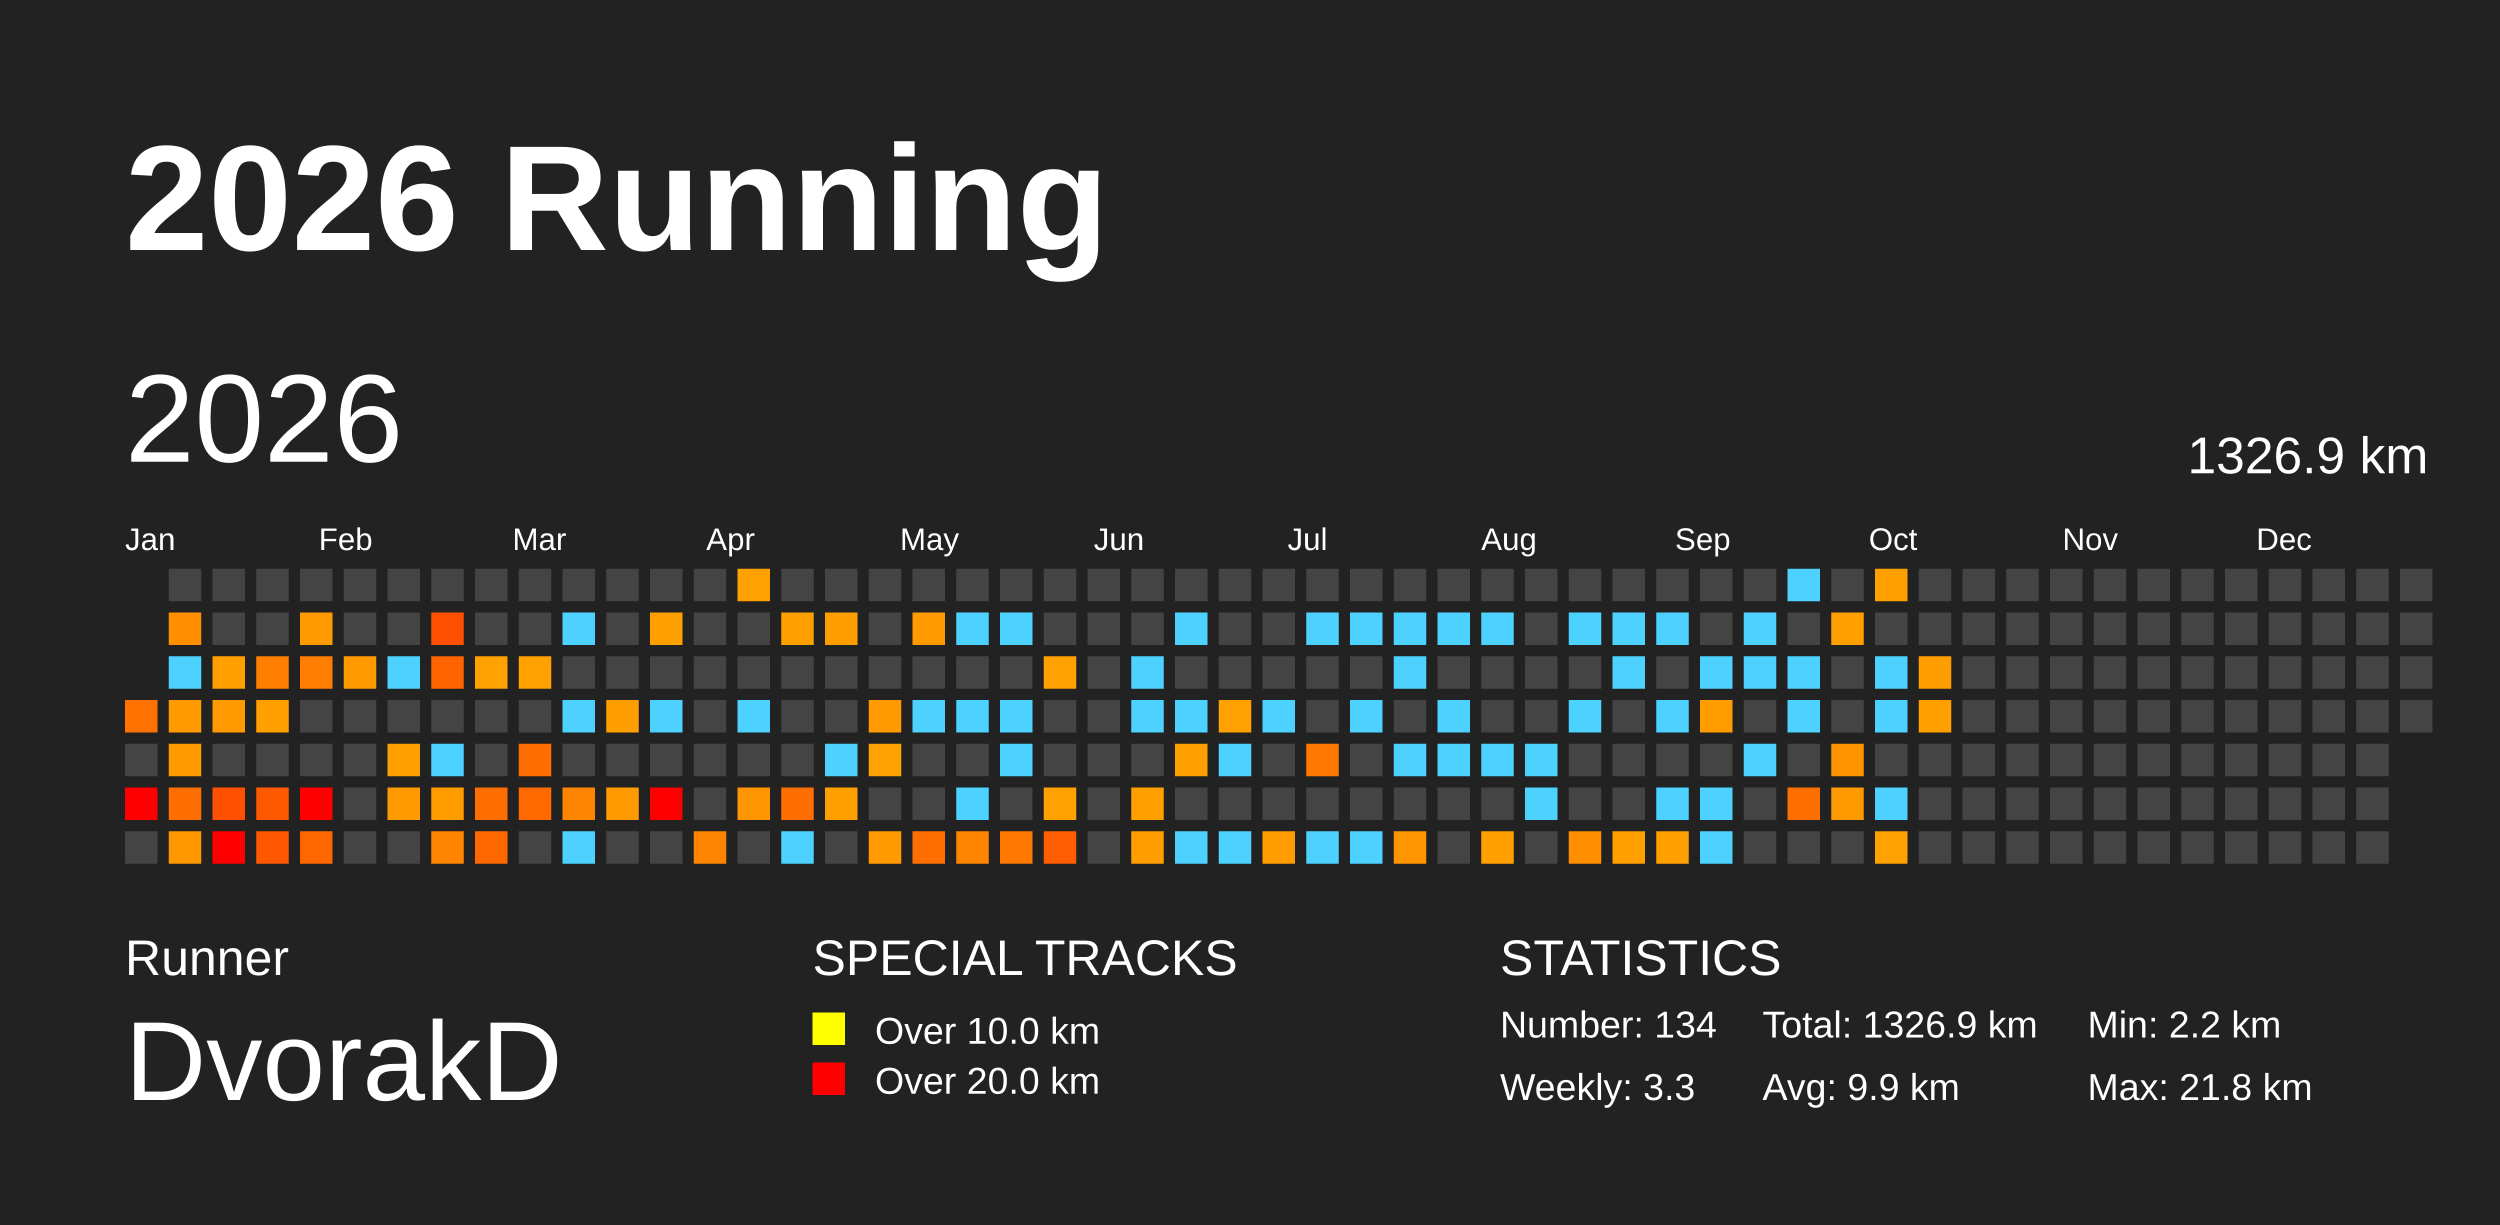
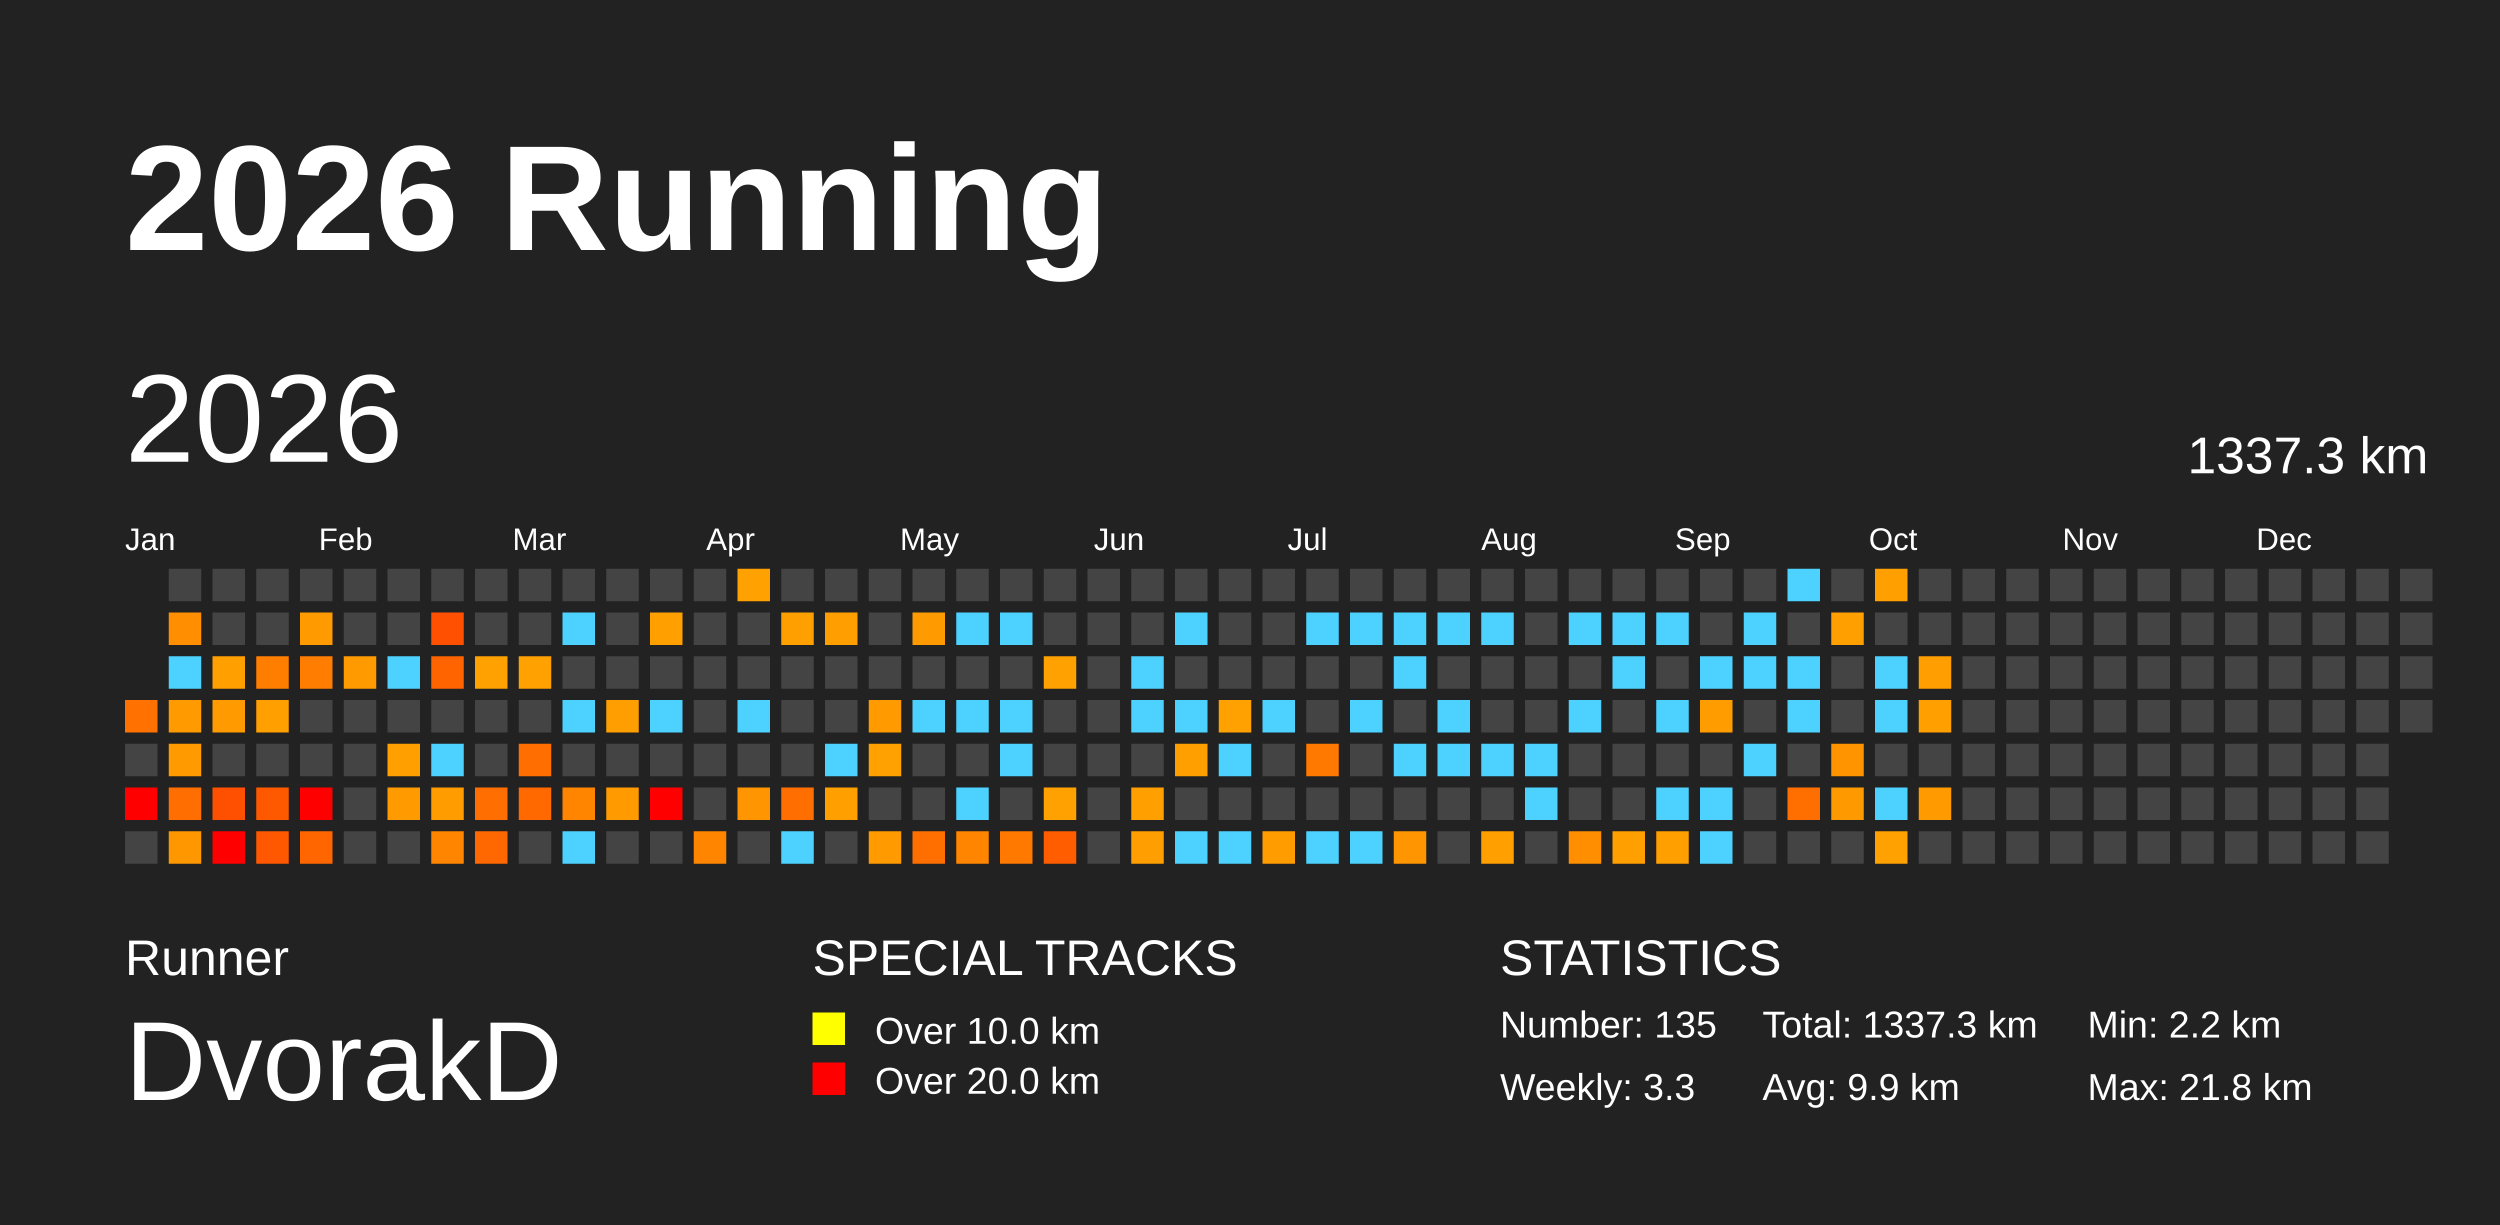
<svg xmlns="http://www.w3.org/2000/svg" baseProfile="full" height="98mm" version="1.1" viewBox="0,0,200,98" width="200mm">
  <defs />
  <rect fill="#222222" height="98" width="200" x="0" y="0" />
  <text fill="#FFFFFF" style="font-size:12px; font-family:Arial; font-weight:bold;" x="10" y="20">2026 Running</text>
  <text fill="#FFFFFF" style="font-size:4px; font-family:Arial" x="10" y="78">Runner</text>
  <text fill="#FFFFFF" style="font-size:9px; font-family:Arial" x="10" y="88">DvorakD</text>
  <text fill="#FFFFFF" style="font-size:4px; font-family:Arial" x="65" y="78">SPECIAL TRACKS</text>
  <rect fill="yellow" height="2.6" width="2.6" x="65" y="81" />
  <text fill="#FFFFFF" style="font-size:3px; font-family:Arial" x="70" y="83.5">Over 10.0 km</text>
  <rect fill="red" height="2.6" width="2.6" x="65" y="85" />
  <text fill="#FFFFFF" style="font-size:3px; font-family:Arial" x="70" y="87.5">Over 20.0 km</text>
  <text fill="#FFFFFF" style="font-size:4px; font-family:Arial" x="120" y="78">STATISTICS</text>
-   <text fill="#FFFFFF" style="font-size:3px; font-family:Arial" x="120" y="83">Number: 134</text>
+   <text fill="#FFFFFF" style="font-size:3px; font-family:Arial" x="120" y="83">Number: 135</text>
  <text fill="#FFFFFF" style="font-size:3px; font-family:Arial" x="120" y="88">Weekly: 3.3</text>
-   <text fill="#FFFFFF" style="font-size:3px; font-family:Arial" x="141" y="83">Total: 1326.9 km</text>
+   <text fill="#FFFFFF" style="font-size:3px; font-family:Arial" x="141" y="83">Total: 1337.3 km</text>
  <text fill="#FFFFFF" style="font-size:3px; font-family:Arial" x="141" y="88">Avg: 9.9 km</text>
  <text fill="#FFFFFF" style="font-size:3px; font-family:Arial" x="167" y="83">Min: 2.2 km</text>
  <text fill="#FFFFFF" style="font-size:3px; font-family:Arial" x="167" y="88">Max: 21.8 km</text>
  <text dominant-baseline="hanging" fill="#FFFFFF" style="font-size:10.0px; font-family:Arial;" x="10" y="30">2026</text>
-   <text dominant-baseline="hanging" fill="#FFFFFF" style="font-size:4.125px; font-family:Arial;" x="175" y="35">1326.9 km</text>
+   <text dominant-baseline="hanging" fill="#FFFFFF" style="font-size:4.125px; font-family:Arial;" x="175" y="35">1337.3 km</text>
  <text fill="#FFFFFF" style="font-size:2.5px; font-family:Arial" x="10.0" y="44">Jan</text>
  <text fill="#FFFFFF" style="font-size:2.5px; font-family:Arial" x="25.5" y="44">Feb</text>
  <text fill="#FFFFFF" style="font-size:2.5px; font-family:Arial" x="41.0" y="44">Mar</text>
  <text fill="#FFFFFF" style="font-size:2.5px; font-family:Arial" x="56.5" y="44">Apr</text>
  <text fill="#FFFFFF" style="font-size:2.5px; font-family:Arial" x="72.0" y="44">May</text>
  <text fill="#FFFFFF" style="font-size:2.5px; font-family:Arial" x="87.5" y="44">Jun</text>
  <text fill="#FFFFFF" style="font-size:2.5px; font-family:Arial" x="103.0" y="44">Jul</text>
  <text fill="#FFFFFF" style="font-size:2.5px; font-family:Arial" x="118.5" y="44">Aug</text>
  <text fill="#FFFFFF" style="font-size:2.5px; font-family:Arial" x="134.0" y="44">Sep</text>
  <text fill="#FFFFFF" style="font-size:2.5px; font-family:Arial" x="149.5" y="44">Oct</text>
  <text fill="#FFFFFF" style="font-size:2.5px; font-family:Arial" x="165.0" y="44">Nov</text>
  <text fill="#FFFFFF" style="font-size:2.5px; font-family:Arial" x="180.5" y="44">Dec</text>
  <rect fill="#ff7100" height="2.6" width="2.6" x="10.0" y="56.0" />
  <rect fill="#444444" height="2.6" width="2.6" x="10.0" y="59.5" />
  <rect fill="red" height="2.6" width="2.6" x="10.0" y="63.0" />
  <rect fill="#444444" height="2.6" width="2.6" x="10.0" y="66.5" />
  <rect fill="#444444" height="2.6" width="2.6" x="13.5" y="45.5" />
  <rect fill="#ff8e00" height="2.6" width="2.6" x="13.5" y="49.0" />
  <rect fill="#4dd2ff" height="2.6" width="2.6" x="13.5" y="52.5" />
  <rect fill="#ff9b00" height="2.6" width="2.6" x="13.5" y="56.0" />
  <rect fill="#ff9b00" height="2.6" width="2.6" x="13.5" y="59.5" />
  <rect fill="#ff6e00" height="2.6" width="2.6" x="13.5" y="63.0" />
  <rect fill="#ff9800" height="2.6" width="2.6" x="13.5" y="66.5" />
  <rect fill="#444444" height="2.6" width="2.6" x="17.0" y="45.5" />
  <rect fill="#444444" height="2.6" width="2.6" x="17.0" y="49.0" />
  <rect fill="#ff9f00" height="2.6" width="2.6" x="17.0" y="52.5" />
  <rect fill="#ff9b00" height="2.6" width="2.6" x="17.0" y="56.0" />
  <rect fill="#444444" height="2.6" width="2.6" x="17.0" y="59.5" />
  <rect fill="#ff4f00" height="2.6" width="2.6" x="17.0" y="63.0" />
  <rect fill="red" height="2.6" width="2.6" x="17.0" y="66.5" />
  <rect fill="#444444" height="2.6" width="2.6" x="20.5" y="45.5" />
  <rect fill="#444444" height="2.6" width="2.6" x="20.5" y="49.0" />
  <rect fill="#ff7e00" height="2.6" width="2.6" x="20.5" y="52.5" />
  <rect fill="#ffa000" height="2.6" width="2.6" x="20.5" y="56.0" />
  <rect fill="#444444" height="2.6" width="2.6" x="20.5" y="59.5" />
  <rect fill="#ff5900" height="2.6" width="2.6" x="20.5" y="63.0" />
  <rect fill="#ff5800" height="2.6" width="2.6" x="20.5" y="66.5" />
  <rect fill="#444444" height="2.6" width="2.6" x="24.0" y="45.5" />
  <rect fill="#ff9a00" height="2.6" width="2.6" x="24.0" y="49.0" />
  <rect fill="#ff7d00" height="2.6" width="2.6" x="24.0" y="52.5" />
  <rect fill="#444444" height="2.6" width="2.6" x="24.0" y="56.0" />
  <rect fill="#444444" height="2.6" width="2.6" x="24.0" y="59.5" />
  <rect fill="red" height="2.6" width="2.6" x="24.0" y="63.0" />
  <rect fill="#ff6600" height="2.6" width="2.6" x="24.0" y="66.5" />
  <rect fill="#444444" height="2.6" width="2.6" x="27.5" y="45.5" />
  <rect fill="#444444" height="2.6" width="2.6" x="27.5" y="49.0" />
  <rect fill="#ff9b00" height="2.6" width="2.6" x="27.5" y="52.5" />
  <rect fill="#444444" height="2.6" width="2.6" x="27.5" y="56.0" />
  <rect fill="#444444" height="2.6" width="2.6" x="27.5" y="59.5" />
  <rect fill="#444444" height="2.6" width="2.6" x="27.5" y="63.0" />
  <rect fill="#444444" height="2.6" width="2.6" x="27.5" y="66.5" />
  <rect fill="#444444" height="2.6" width="2.6" x="31.0" y="45.5" />
  <rect fill="#444444" height="2.6" width="2.6" x="31.0" y="49.0" />
  <rect fill="#4dd2ff" height="2.6" width="2.6" x="31.0" y="52.5" />
  <rect fill="#444444" height="2.6" width="2.6" x="31.0" y="56.0" />
  <rect fill="#ff9f00" height="2.6" width="2.6" x="31.0" y="59.5" />
  <rect fill="#ff9b00" height="2.6" width="2.6" x="31.0" y="63.0" />
  <rect fill="#444444" height="2.6" width="2.6" x="31.0" y="66.5" />
  <rect fill="#444444" height="2.6" width="2.6" x="34.5" y="45.5" />
  <rect fill="#ff4f00" height="2.6" width="2.6" x="34.5" y="49.0" />
  <rect fill="#ff6400" height="2.6" width="2.6" x="34.5" y="52.5" />
  <rect fill="#444444" height="2.6" width="2.6" x="34.5" y="56.0" />
  <rect fill="#4dd2ff" height="2.6" width="2.6" x="34.5" y="59.5" />
  <rect fill="#ff9c00" height="2.6" width="2.6" x="34.5" y="63.0" />
  <rect fill="#ff8500" height="2.6" width="2.6" x="34.5" y="66.5" />
  <rect fill="#444444" height="2.6" width="2.6" x="38.0" y="45.5" />
  <rect fill="#444444" height="2.6" width="2.6" x="38.0" y="49.0" />
  <rect fill="#ffa100" height="2.6" width="2.6" x="38.0" y="52.5" />
  <rect fill="#444444" height="2.6" width="2.6" x="38.0" y="56.0" />
  <rect fill="#444444" height="2.6" width="2.6" x="38.0" y="59.5" />
  <rect fill="#ff6e00" height="2.6" width="2.6" x="38.0" y="63.0" />
  <rect fill="#ff6800" height="2.6" width="2.6" x="38.0" y="66.5" />
  <rect fill="#444444" height="2.6" width="2.6" x="41.5" y="45.5" />
  <rect fill="#444444" height="2.6" width="2.6" x="41.5" y="49.0" />
  <rect fill="#ffa100" height="2.6" width="2.6" x="41.5" y="52.5" />
  <rect fill="#444444" height="2.6" width="2.6" x="41.5" y="56.0" />
  <rect fill="#ff6e00" height="2.6" width="2.6" x="41.5" y="59.5" />
  <rect fill="#ff6900" height="2.6" width="2.6" x="41.5" y="63.0" />
  <rect fill="#444444" height="2.6" width="2.6" x="41.5" y="66.5" />
  <rect fill="#444444" height="2.6" width="2.6" x="45.0" y="45.5" />
  <rect fill="#4dd2ff" height="2.6" width="2.6" x="45.0" y="49.0" />
  <rect fill="#444444" height="2.6" width="2.6" x="45.0" y="52.5" />
  <rect fill="#4dd2ff" height="2.6" width="2.6" x="45.0" y="56.0" />
  <rect fill="#444444" height="2.6" width="2.6" x="45.0" y="59.5" />
  <rect fill="#ff8500" height="2.6" width="2.6" x="45.0" y="63.0" />
  <rect fill="#4dd2ff" height="2.6" width="2.6" x="45.0" y="66.5" />
  <rect fill="#444444" height="2.6" width="2.6" x="48.5" y="45.5" />
  <rect fill="#444444" height="2.6" width="2.6" x="48.5" y="49.0" />
  <rect fill="#444444" height="2.6" width="2.6" x="48.5" y="52.5" />
  <rect fill="#ff9e00" height="2.6" width="2.6" x="48.5" y="56.0" />
  <rect fill="#444444" height="2.6" width="2.6" x="48.5" y="59.5" />
  <rect fill="#ff9a00" height="2.6" width="2.6" x="48.5" y="63.0" />
  <rect fill="#444444" height="2.6" width="2.6" x="48.5" y="66.5" />
  <rect fill="#444444" height="2.6" width="2.6" x="52.0" y="45.5" />
  <rect fill="#ffa000" height="2.6" width="2.6" x="52.0" y="49.0" />
  <rect fill="#444444" height="2.6" width="2.6" x="52.0" y="52.5" />
  <rect fill="#4dd2ff" height="2.6" width="2.6" x="52.0" y="56.0" />
  <rect fill="#444444" height="2.6" width="2.6" x="52.0" y="59.5" />
  <rect fill="red" height="2.6" width="2.6" x="52.0" y="63.0" />
  <rect fill="#444444" height="2.6" width="2.6" x="52.0" y="66.5" />
  <rect fill="#444444" height="2.6" width="2.6" x="55.5" y="45.5" />
  <rect fill="#444444" height="2.6" width="2.6" x="55.5" y="49.0" />
  <rect fill="#444444" height="2.6" width="2.6" x="55.5" y="52.5" />
  <rect fill="#444444" height="2.6" width="2.6" x="55.5" y="56.0" />
  <rect fill="#444444" height="2.6" width="2.6" x="55.5" y="59.5" />
  <rect fill="#444444" height="2.6" width="2.6" x="55.5" y="63.0" />
  <rect fill="#ff8500" height="2.6" width="2.6" x="55.5" y="66.5" />
  <rect fill="#ffa100" height="2.6" width="2.6" x="59.0" y="45.5" />
  <rect fill="#444444" height="2.6" width="2.6" x="59.0" y="49.0" />
  <rect fill="#444444" height="2.6" width="2.6" x="59.0" y="52.5" />
  <rect fill="#4dd2ff" height="2.6" width="2.6" x="59.0" y="56.0" />
  <rect fill="#444444" height="2.6" width="2.6" x="59.0" y="59.5" />
  <rect fill="#ff9500" height="2.6" width="2.6" x="59.0" y="63.0" />
  <rect fill="#444444" height="2.6" width="2.6" x="59.0" y="66.5" />
  <rect fill="#444444" height="2.6" width="2.6" x="62.5" y="45.5" />
  <rect fill="#ffa000" height="2.6" width="2.6" x="62.5" y="49.0" />
  <rect fill="#444444" height="2.6" width="2.6" x="62.5" y="52.5" />
  <rect fill="#444444" height="2.6" width="2.6" x="62.5" y="56.0" />
  <rect fill="#444444" height="2.6" width="2.6" x="62.5" y="59.5" />
  <rect fill="#ff6e00" height="2.6" width="2.6" x="62.5" y="63.0" />
  <rect fill="#4dd2ff" height="2.6" width="2.6" x="62.5" y="66.5" />
  <rect fill="#444444" height="2.6" width="2.6" x="66.0" y="45.5" />
  <rect fill="#ff9e00" height="2.6" width="2.6" x="66.0" y="49.0" />
  <rect fill="#444444" height="2.6" width="2.6" x="66.0" y="52.5" />
  <rect fill="#444444" height="2.6" width="2.6" x="66.0" y="56.0" />
  <rect fill="#4dd2ff" height="2.6" width="2.6" x="66.0" y="59.5" />
  <rect fill="#ffa000" height="2.6" width="2.6" x="66.0" y="63.0" />
  <rect fill="#444444" height="2.6" width="2.6" x="66.0" y="66.5" />
  <rect fill="#444444" height="2.6" width="2.6" x="69.5" y="45.5" />
  <rect fill="#444444" height="2.6" width="2.6" x="69.5" y="49.0" />
  <rect fill="#444444" height="2.6" width="2.6" x="69.5" y="52.5" />
  <rect fill="#ff9b00" height="2.6" width="2.6" x="69.5" y="56.0" />
  <rect fill="#ffa100" height="2.6" width="2.6" x="69.5" y="59.5" />
  <rect fill="#444444" height="2.6" width="2.6" x="69.5" y="63.0" />
  <rect fill="#ff9b00" height="2.6" width="2.6" x="69.5" y="66.5" />
  <rect fill="#444444" height="2.6" width="2.6" x="73.0" y="45.5" />
  <rect fill="#ff9b00" height="2.6" width="2.6" x="73.0" y="49.0" />
  <rect fill="#444444" height="2.6" width="2.6" x="73.0" y="52.5" />
  <rect fill="#4dd2ff" height="2.6" width="2.6" x="73.0" y="56.0" />
  <rect fill="#444444" height="2.6" width="2.6" x="73.0" y="59.5" />
  <rect fill="#444444" height="2.6" width="2.6" x="73.0" y="63.0" />
  <rect fill="#ff6f00" height="2.6" width="2.6" x="73.0" y="66.5" />
  <rect fill="#444444" height="2.6" width="2.6" x="76.5" y="45.5" />
  <rect fill="#4dd2ff" height="2.6" width="2.6" x="76.5" y="49.0" />
  <rect fill="#444444" height="2.6" width="2.6" x="76.5" y="52.5" />
  <rect fill="#4dd2ff" height="2.6" width="2.6" x="76.5" y="56.0" />
  <rect fill="#444444" height="2.6" width="2.6" x="76.5" y="59.5" />
  <rect fill="#4dd2ff" height="2.6" width="2.6" x="76.5" y="63.0" />
  <rect fill="#ff8500" height="2.6" width="2.6" x="76.5" y="66.5" />
  <rect fill="#444444" height="2.6" width="2.6" x="80.0" y="45.5" />
  <rect fill="#4dd2ff" height="2.6" width="2.6" x="80.0" y="49.0" />
  <rect fill="#444444" height="2.6" width="2.6" x="80.0" y="52.5" />
  <rect fill="#4dd2ff" height="2.6" width="2.6" x="80.0" y="56.0" />
  <rect fill="#4dd2ff" height="2.6" width="2.6" x="80.0" y="59.5" />
  <rect fill="#444444" height="2.6" width="2.6" x="80.0" y="63.0" />
  <rect fill="#ff7800" height="2.6" width="2.6" x="80.0" y="66.5" />
  <rect fill="#444444" height="2.6" width="2.6" x="83.5" y="45.5" />
  <rect fill="#444444" height="2.6" width="2.6" x="83.5" y="49.0" />
  <rect fill="#ffa100" height="2.6" width="2.6" x="83.5" y="52.5" />
  <rect fill="#444444" height="2.6" width="2.6" x="83.5" y="56.0" />
  <rect fill="#444444" height="2.6" width="2.6" x="83.5" y="59.5" />
  <rect fill="#ffa100" height="2.6" width="2.6" x="83.5" y="63.0" />
  <rect fill="#ff5d00" height="2.6" width="2.6" x="83.5" y="66.5" />
  <rect fill="#444444" height="2.6" width="2.6" x="87.0" y="45.5" />
  <rect fill="#444444" height="2.6" width="2.6" x="87.0" y="49.0" />
  <rect fill="#444444" height="2.6" width="2.6" x="87.0" y="52.5" />
  <rect fill="#444444" height="2.6" width="2.6" x="87.0" y="56.0" />
  <rect fill="#444444" height="2.6" width="2.6" x="87.0" y="59.5" />
  <rect fill="#444444" height="2.6" width="2.6" x="87.0" y="63.0" />
  <rect fill="#444444" height="2.6" width="2.6" x="87.0" y="66.5" />
  <rect fill="#444444" height="2.6" width="2.6" x="90.5" y="45.5" />
  <rect fill="#444444" height="2.6" width="2.6" x="90.5" y="49.0" />
  <rect fill="#4dd2ff" height="2.6" width="2.6" x="90.5" y="52.5" />
  <rect fill="#4dd2ff" height="2.6" width="2.6" x="90.5" y="56.0" />
  <rect fill="#444444" height="2.6" width="2.6" x="90.5" y="59.5" />
  <rect fill="#ffa000" height="2.6" width="2.6" x="90.5" y="63.0" />
  <rect fill="#ff9e00" height="2.6" width="2.6" x="90.5" y="66.5" />
  <rect fill="#444444" height="2.6" width="2.6" x="94.0" y="45.5" />
  <rect fill="#4dd2ff" height="2.6" width="2.6" x="94.0" y="49.0" />
  <rect fill="#444444" height="2.6" width="2.6" x="94.0" y="52.5" />
  <rect fill="#4dd2ff" height="2.6" width="2.6" x="94.0" y="56.0" />
  <rect fill="#ffa000" height="2.6" width="2.6" x="94.0" y="59.5" />
  <rect fill="#444444" height="2.6" width="2.6" x="94.0" y="63.0" />
  <rect fill="#4dd2ff" height="2.6" width="2.6" x="94.0" y="66.5" />
  <rect fill="#444444" height="2.6" width="2.6" x="97.5" y="45.5" />
  <rect fill="#444444" height="2.6" width="2.6" x="97.5" y="49.0" />
  <rect fill="#444444" height="2.6" width="2.6" x="97.5" y="52.5" />
  <rect fill="#ffa100" height="2.6" width="2.6" x="97.5" y="56.0" />
  <rect fill="#4dd2ff" height="2.6" width="2.6" x="97.5" y="59.5" />
  <rect fill="#444444" height="2.6" width="2.6" x="97.5" y="63.0" />
  <rect fill="#4dd2ff" height="2.6" width="2.6" x="97.5" y="66.5" />
  <rect fill="#444444" height="2.6" width="2.6" x="101.0" y="45.5" />
  <rect fill="#444444" height="2.6" width="2.6" x="101.0" y="49.0" />
  <rect fill="#444444" height="2.6" width="2.6" x="101.0" y="52.5" />
  <rect fill="#4dd2ff" height="2.6" width="2.6" x="101.0" y="56.0" />
  <rect fill="#444444" height="2.6" width="2.6" x="101.0" y="59.5" />
  <rect fill="#444444" height="2.6" width="2.6" x="101.0" y="63.0" />
  <rect fill="#ff9d00" height="2.6" width="2.6" x="101.0" y="66.5" />
  <rect fill="#444444" height="2.6" width="2.6" x="104.5" y="45.5" />
  <rect fill="#4dd2ff" height="2.6" width="2.6" x="104.5" y="49.0" />
  <rect fill="#444444" height="2.6" width="2.6" x="104.5" y="52.5" />
  <rect fill="#444444" height="2.6" width="2.6" x="104.5" y="56.0" />
  <rect fill="#ff7800" height="2.6" width="2.6" x="104.5" y="59.5" />
  <rect fill="#444444" height="2.6" width="2.6" x="104.5" y="63.0" />
  <rect fill="#4dd2ff" height="2.6" width="2.6" x="104.5" y="66.5" />
  <rect fill="#444444" height="2.6" width="2.6" x="108.0" y="45.5" />
  <rect fill="#4dd2ff" height="2.6" width="2.6" x="108.0" y="49.0" />
  <rect fill="#444444" height="2.6" width="2.6" x="108.0" y="52.5" />
  <rect fill="#4dd2ff" height="2.6" width="2.6" x="108.0" y="56.0" />
  <rect fill="#444444" height="2.6" width="2.6" x="108.0" y="59.5" />
  <rect fill="#444444" height="2.6" width="2.6" x="108.0" y="63.0" />
  <rect fill="#4dd2ff" height="2.6" width="2.6" x="108.0" y="66.5" />
  <rect fill="#444444" height="2.6" width="2.6" x="111.5" y="45.5" />
  <rect fill="#4dd2ff" height="2.6" width="2.6" x="111.5" y="49.0" />
  <rect fill="#4dd2ff" height="2.6" width="2.6" x="111.5" y="52.5" />
  <rect fill="#444444" height="2.6" width="2.6" x="111.5" y="56.0" />
  <rect fill="#4dd2ff" height="2.6" width="2.6" x="111.5" y="59.5" />
  <rect fill="#444444" height="2.6" width="2.6" x="111.5" y="63.0" />
  <rect fill="#ff9500" height="2.6" width="2.6" x="111.5" y="66.5" />
  <rect fill="#444444" height="2.6" width="2.6" x="115.0" y="45.5" />
  <rect fill="#4dd2ff" height="2.6" width="2.6" x="115.0" y="49.0" />
  <rect fill="#444444" height="2.6" width="2.6" x="115.0" y="52.5" />
  <rect fill="#4dd2ff" height="2.6" width="2.6" x="115.0" y="56.0" />
  <rect fill="#4dd2ff" height="2.6" width="2.6" x="115.0" y="59.5" />
  <rect fill="#444444" height="2.6" width="2.6" x="115.0" y="63.0" />
  <rect fill="#444444" height="2.6" width="2.6" x="115.0" y="66.5" />
  <rect fill="#444444" height="2.6" width="2.6" x="118.5" y="45.5" />
  <rect fill="#4dd2ff" height="2.6" width="2.6" x="118.5" y="49.0" />
  <rect fill="#444444" height="2.6" width="2.6" x="118.5" y="52.5" />
  <rect fill="#444444" height="2.6" width="2.6" x="118.5" y="56.0" />
  <rect fill="#4dd2ff" height="2.6" width="2.6" x="118.5" y="59.5" />
  <rect fill="#444444" height="2.6" width="2.6" x="118.5" y="63.0" />
  <rect fill="#ff9f00" height="2.6" width="2.6" x="118.5" y="66.5" />
  <rect fill="#444444" height="2.6" width="2.6" x="122.0" y="45.5" />
  <rect fill="#444444" height="2.6" width="2.6" x="122.0" y="49.0" />
  <rect fill="#444444" height="2.6" width="2.6" x="122.0" y="52.5" />
  <rect fill="#444444" height="2.6" width="2.6" x="122.0" y="56.0" />
  <rect fill="#4dd2ff" height="2.6" width="2.6" x="122.0" y="59.5" />
  <rect fill="#4dd2ff" height="2.6" width="2.6" x="122.0" y="63.0" />
  <rect fill="#444444" height="2.6" width="2.6" x="122.0" y="66.5" />
  <rect fill="#444444" height="2.6" width="2.6" x="125.5" y="45.5" />
  <rect fill="#4dd2ff" height="2.6" width="2.6" x="125.5" y="49.0" />
  <rect fill="#444444" height="2.6" width="2.6" x="125.5" y="52.5" />
  <rect fill="#4dd2ff" height="2.6" width="2.6" x="125.5" y="56.0" />
  <rect fill="#444444" height="2.6" width="2.6" x="125.5" y="59.5" />
  <rect fill="#444444" height="2.6" width="2.6" x="125.5" y="63.0" />
  <rect fill="#ff8e00" height="2.6" width="2.6" x="125.5" y="66.5" />
  <rect fill="#444444" height="2.6" width="2.6" x="129.0" y="45.5" />
  <rect fill="#4dd2ff" height="2.6" width="2.6" x="129.0" y="49.0" />
  <rect fill="#4dd2ff" height="2.6" width="2.6" x="129.0" y="52.5" />
  <rect fill="#444444" height="2.6" width="2.6" x="129.0" y="56.0" />
  <rect fill="#444444" height="2.6" width="2.6" x="129.0" y="59.5" />
  <rect fill="#444444" height="2.6" width="2.6" x="129.0" y="63.0" />
  <rect fill="#ffa000" height="2.6" width="2.6" x="129.0" y="66.5" />
  <rect fill="#444444" height="2.6" width="2.6" x="132.5" y="45.5" />
  <rect fill="#4dd2ff" height="2.6" width="2.6" x="132.5" y="49.0" />
  <rect fill="#444444" height="2.6" width="2.6" x="132.5" y="52.5" />
  <rect fill="#4dd2ff" height="2.6" width="2.6" x="132.5" y="56.0" />
  <rect fill="#444444" height="2.6" width="2.6" x="132.5" y="59.5" />
  <rect fill="#4dd2ff" height="2.6" width="2.6" x="132.5" y="63.0" />
  <rect fill="#ff9f00" height="2.6" width="2.6" x="132.5" y="66.5" />
  <rect fill="#444444" height="2.6" width="2.6" x="136.0" y="45.5" />
  <rect fill="#444444" height="2.6" width="2.6" x="136.0" y="49.0" />
  <rect fill="#4dd2ff" height="2.6" width="2.6" x="136.0" y="52.5" />
  <rect fill="#ff9d00" height="2.6" width="2.6" x="136.0" y="56.0" />
  <rect fill="#444444" height="2.6" width="2.6" x="136.0" y="59.5" />
  <rect fill="#4dd2ff" height="2.6" width="2.6" x="136.0" y="63.0" />
  <rect fill="#4dd2ff" height="2.6" width="2.6" x="136.0" y="66.5" />
  <rect fill="#444444" height="2.6" width="2.6" x="139.5" y="45.5" />
  <rect fill="#4dd2ff" height="2.6" width="2.6" x="139.5" y="49.0" />
  <rect fill="#4dd2ff" height="2.6" width="2.6" x="139.5" y="52.5" />
  <rect fill="#444444" height="2.6" width="2.6" x="139.5" y="56.0" />
  <rect fill="#4dd2ff" height="2.6" width="2.6" x="139.5" y="59.5" />
  <rect fill="#444444" height="2.6" width="2.6" x="139.5" y="63.0" />
  <rect fill="#444444" height="2.6" width="2.6" x="139.5" y="66.5" />
  <rect fill="#4dd2ff" height="2.6" width="2.6" x="143.0" y="45.5" />
  <rect fill="#444444" height="2.6" width="2.6" x="143.0" y="49.0" />
  <rect fill="#4dd2ff" height="2.6" width="2.6" x="143.0" y="52.5" />
  <rect fill="#4dd2ff" height="2.6" width="2.6" x="143.0" y="56.0" />
  <rect fill="#444444" height="2.6" width="2.6" x="143.0" y="59.5" />
  <rect fill="#ff6f00" height="2.6" width="2.6" x="143.0" y="63.0" />
  <rect fill="#444444" height="2.6" width="2.6" x="143.0" y="66.5" />
  <rect fill="#444444" height="2.6" width="2.6" x="146.5" y="45.5" />
  <rect fill="#ffa000" height="2.6" width="2.6" x="146.5" y="49.0" />
  <rect fill="#444444" height="2.6" width="2.6" x="146.5" y="52.5" />
  <rect fill="#444444" height="2.6" width="2.6" x="146.5" y="56.0" />
  <rect fill="#ff9300" height="2.6" width="2.6" x="146.5" y="59.5" />
  <rect fill="#ff9900" height="2.6" width="2.6" x="146.5" y="63.0" />
  <rect fill="#444444" height="2.6" width="2.6" x="146.5" y="66.5" />
  <rect fill="#ffa000" height="2.6" width="2.6" x="150.0" y="45.5" />
  <rect fill="#444444" height="2.6" width="2.6" x="150.0" y="49.0" />
  <rect fill="#4dd2ff" height="2.6" width="2.6" x="150.0" y="52.5" />
  <rect fill="#4dd2ff" height="2.6" width="2.6" x="150.0" y="56.0" />
  <rect fill="#444444" height="2.6" width="2.6" x="150.0" y="59.5" />
  <rect fill="#4dd2ff" height="2.6" width="2.6" x="150.0" y="63.0" />
  <rect fill="#ffa100" height="2.6" width="2.6" x="150.0" y="66.5" />
  <rect fill="#444444" height="2.6" width="2.6" x="153.5" y="45.5" />
  <rect fill="#444444" height="2.6" width="2.6" x="153.5" y="49.0" />
  <rect fill="#ff9e00" height="2.6" width="2.6" x="153.5" y="52.5" />
  <rect fill="#ffa000" height="2.6" width="2.6" x="153.5" y="56.0" />
  <rect fill="#444444" height="2.6" width="2.6" x="153.5" y="59.5" />
-   <rect fill="#444444" height="2.6" width="2.6" x="153.5" y="63.0" />
+   <rect fill="#ff9b00" height="2.6" width="2.6" x="153.5" y="63.0" />
  <rect fill="#444444" height="2.6" width="2.6" x="153.5" y="66.5" />
  <rect fill="#444444" height="2.6" width="2.6" x="157.0" y="45.5" />
  <rect fill="#444444" height="2.6" width="2.6" x="157.0" y="49.0" />
  <rect fill="#444444" height="2.6" width="2.6" x="157.0" y="52.5" />
  <rect fill="#444444" height="2.6" width="2.6" x="157.0" y="56.0" />
  <rect fill="#444444" height="2.6" width="2.6" x="157.0" y="59.5" />
  <rect fill="#444444" height="2.6" width="2.6" x="157.0" y="63.0" />
  <rect fill="#444444" height="2.6" width="2.6" x="157.0" y="66.5" />
  <rect fill="#444444" height="2.6" width="2.6" x="160.5" y="45.5" />
  <rect fill="#444444" height="2.6" width="2.6" x="160.5" y="49.0" />
  <rect fill="#444444" height="2.6" width="2.6" x="160.5" y="52.5" />
  <rect fill="#444444" height="2.6" width="2.6" x="160.5" y="56.0" />
  <rect fill="#444444" height="2.6" width="2.6" x="160.5" y="59.5" />
  <rect fill="#444444" height="2.6" width="2.6" x="160.5" y="63.0" />
  <rect fill="#444444" height="2.6" width="2.6" x="160.5" y="66.5" />
  <rect fill="#444444" height="2.6" width="2.6" x="164.0" y="45.5" />
  <rect fill="#444444" height="2.6" width="2.6" x="164.0" y="49.0" />
  <rect fill="#444444" height="2.6" width="2.6" x="164.0" y="52.5" />
  <rect fill="#444444" height="2.6" width="2.6" x="164.0" y="56.0" />
  <rect fill="#444444" height="2.6" width="2.6" x="164.0" y="59.5" />
  <rect fill="#444444" height="2.6" width="2.6" x="164.0" y="63.0" />
  <rect fill="#444444" height="2.6" width="2.6" x="164.0" y="66.5" />
  <rect fill="#444444" height="2.6" width="2.6" x="167.5" y="45.5" />
  <rect fill="#444444" height="2.6" width="2.6" x="167.5" y="49.0" />
  <rect fill="#444444" height="2.6" width="2.6" x="167.5" y="52.5" />
  <rect fill="#444444" height="2.6" width="2.6" x="167.5" y="56.0" />
  <rect fill="#444444" height="2.6" width="2.6" x="167.5" y="59.5" />
  <rect fill="#444444" height="2.6" width="2.6" x="167.5" y="63.0" />
  <rect fill="#444444" height="2.6" width="2.6" x="167.5" y="66.5" />
  <rect fill="#444444" height="2.6" width="2.6" x="171.0" y="45.5" />
  <rect fill="#444444" height="2.6" width="2.6" x="171.0" y="49.0" />
  <rect fill="#444444" height="2.6" width="2.6" x="171.0" y="52.5" />
  <rect fill="#444444" height="2.6" width="2.6" x="171.0" y="56.0" />
  <rect fill="#444444" height="2.6" width="2.6" x="171.0" y="59.5" />
  <rect fill="#444444" height="2.6" width="2.6" x="171.0" y="63.0" />
  <rect fill="#444444" height="2.6" width="2.6" x="171.0" y="66.5" />
  <rect fill="#444444" height="2.6" width="2.6" x="174.5" y="45.5" />
  <rect fill="#444444" height="2.6" width="2.6" x="174.5" y="49.0" />
  <rect fill="#444444" height="2.6" width="2.6" x="174.5" y="52.5" />
  <rect fill="#444444" height="2.6" width="2.6" x="174.5" y="56.0" />
  <rect fill="#444444" height="2.6" width="2.6" x="174.5" y="59.5" />
  <rect fill="#444444" height="2.6" width="2.6" x="174.5" y="63.0" />
  <rect fill="#444444" height="2.6" width="2.6" x="174.5" y="66.5" />
  <rect fill="#444444" height="2.6" width="2.6" x="178.0" y="45.5" />
  <rect fill="#444444" height="2.6" width="2.6" x="178.0" y="49.0" />
  <rect fill="#444444" height="2.6" width="2.6" x="178.0" y="52.5" />
  <rect fill="#444444" height="2.6" width="2.6" x="178.0" y="56.0" />
  <rect fill="#444444" height="2.6" width="2.6" x="178.0" y="59.5" />
  <rect fill="#444444" height="2.6" width="2.6" x="178.0" y="63.0" />
  <rect fill="#444444" height="2.6" width="2.6" x="178.0" y="66.5" />
  <rect fill="#444444" height="2.6" width="2.6" x="181.5" y="45.5" />
  <rect fill="#444444" height="2.6" width="2.6" x="181.5" y="49.0" />
  <rect fill="#444444" height="2.6" width="2.6" x="181.5" y="52.5" />
  <rect fill="#444444" height="2.6" width="2.6" x="181.5" y="56.0" />
  <rect fill="#444444" height="2.6" width="2.6" x="181.5" y="59.5" />
  <rect fill="#444444" height="2.6" width="2.6" x="181.5" y="63.0" />
  <rect fill="#444444" height="2.6" width="2.6" x="181.5" y="66.5" />
  <rect fill="#444444" height="2.6" width="2.6" x="185.0" y="45.5" />
  <rect fill="#444444" height="2.6" width="2.6" x="185.0" y="49.0" />
  <rect fill="#444444" height="2.6" width="2.6" x="185.0" y="52.5" />
  <rect fill="#444444" height="2.6" width="2.6" x="185.0" y="56.0" />
  <rect fill="#444444" height="2.6" width="2.6" x="185.0" y="59.5" />
  <rect fill="#444444" height="2.6" width="2.6" x="185.0" y="63.0" />
  <rect fill="#444444" height="2.6" width="2.6" x="185.0" y="66.5" />
  <rect fill="#444444" height="2.6" width="2.6" x="188.5" y="45.5" />
  <rect fill="#444444" height="2.6" width="2.6" x="188.5" y="49.0" />
  <rect fill="#444444" height="2.6" width="2.6" x="188.5" y="52.5" />
  <rect fill="#444444" height="2.6" width="2.6" x="188.5" y="56.0" />
  <rect fill="#444444" height="2.6" width="2.6" x="188.5" y="59.5" />
  <rect fill="#444444" height="2.6" width="2.6" x="188.5" y="63.0" />
  <rect fill="#444444" height="2.6" width="2.6" x="188.5" y="66.5" />
  <rect fill="#444444" height="2.6" width="2.6" x="192.0" y="45.5" />
  <rect fill="#444444" height="2.6" width="2.6" x="192.0" y="49.0" />
  <rect fill="#444444" height="2.6" width="2.6" x="192.0" y="52.5" />
  <rect fill="#444444" height="2.6" width="2.6" x="192.0" y="56.0" />
</svg>
